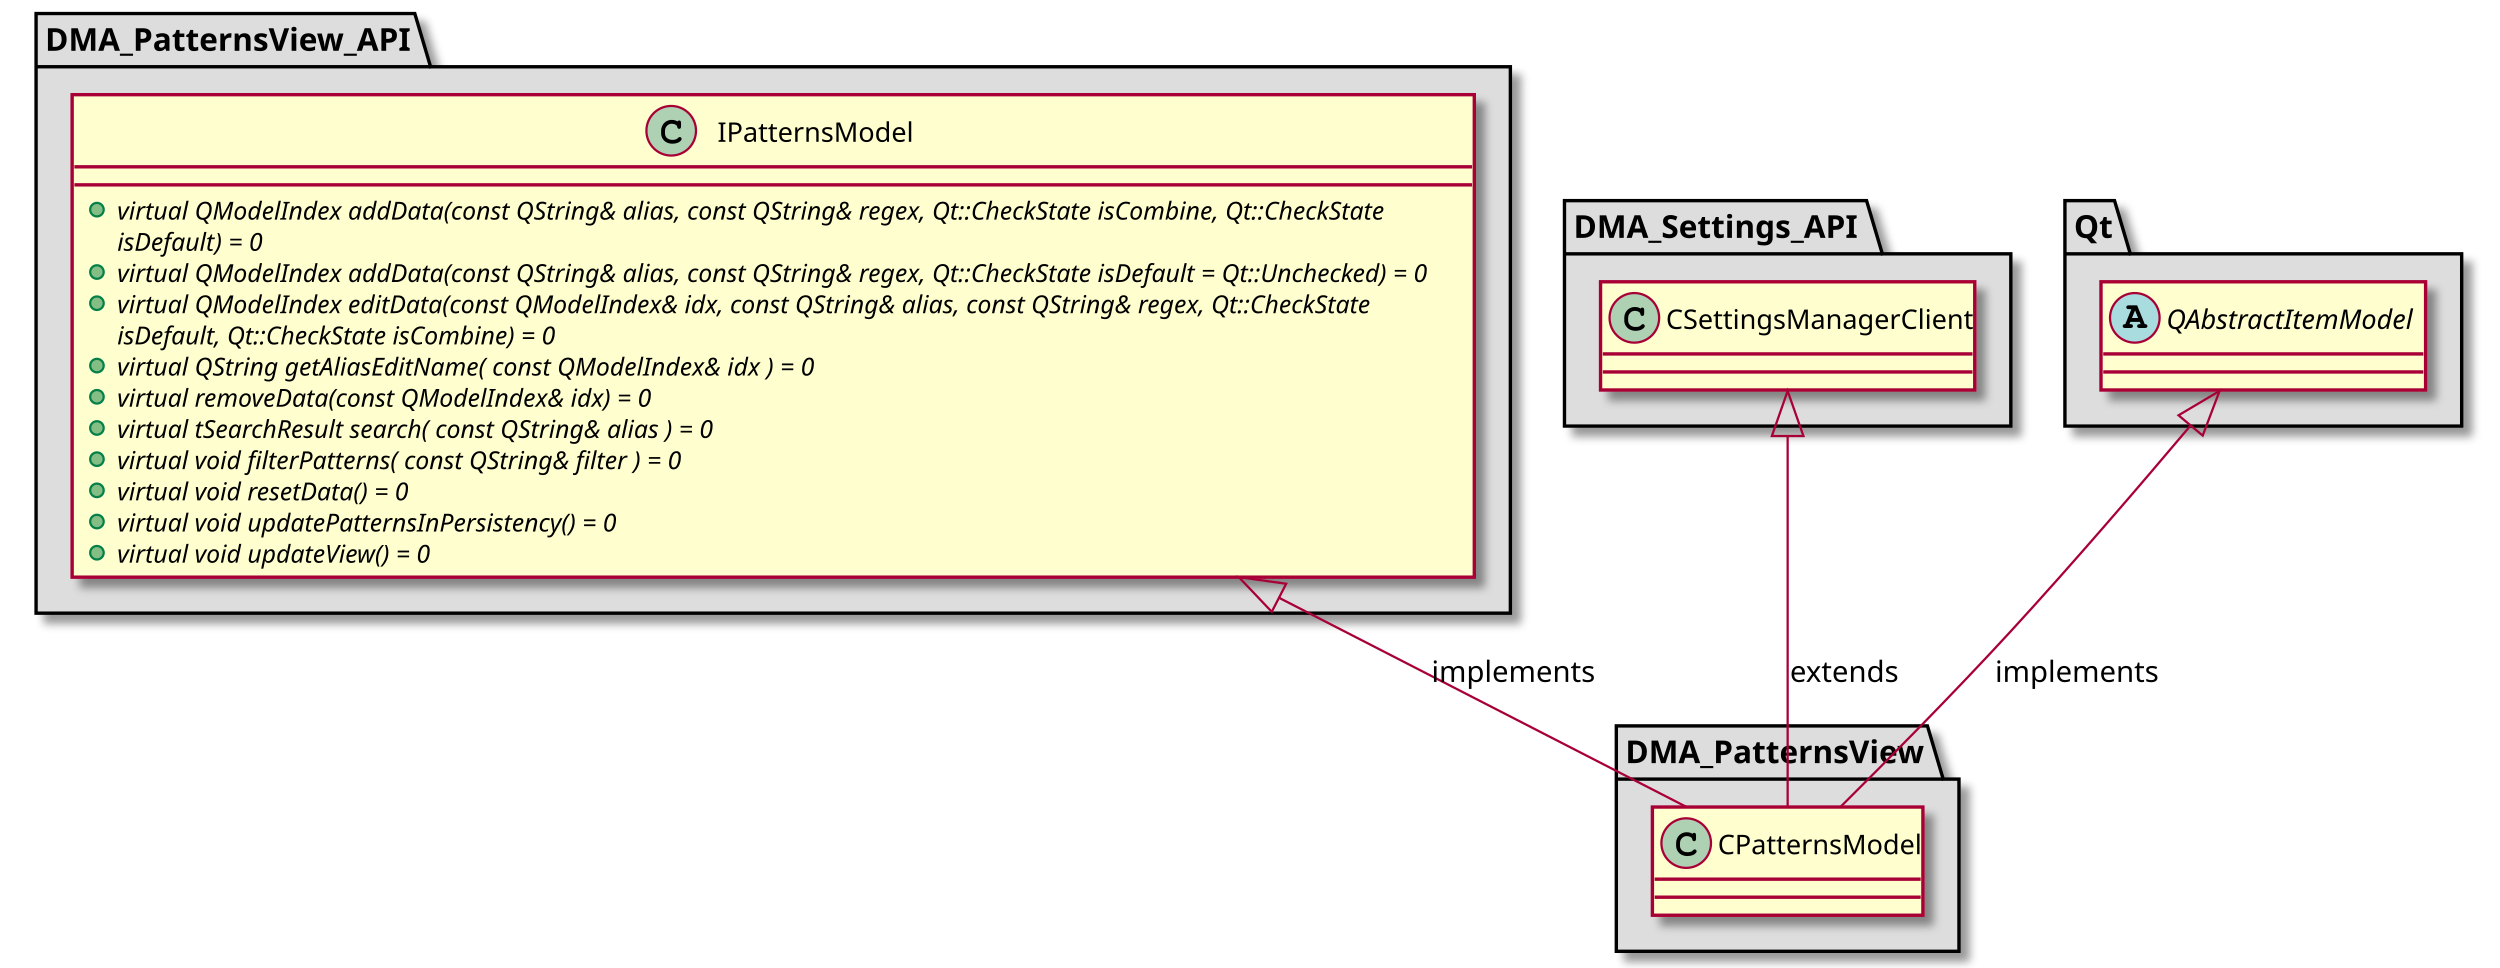
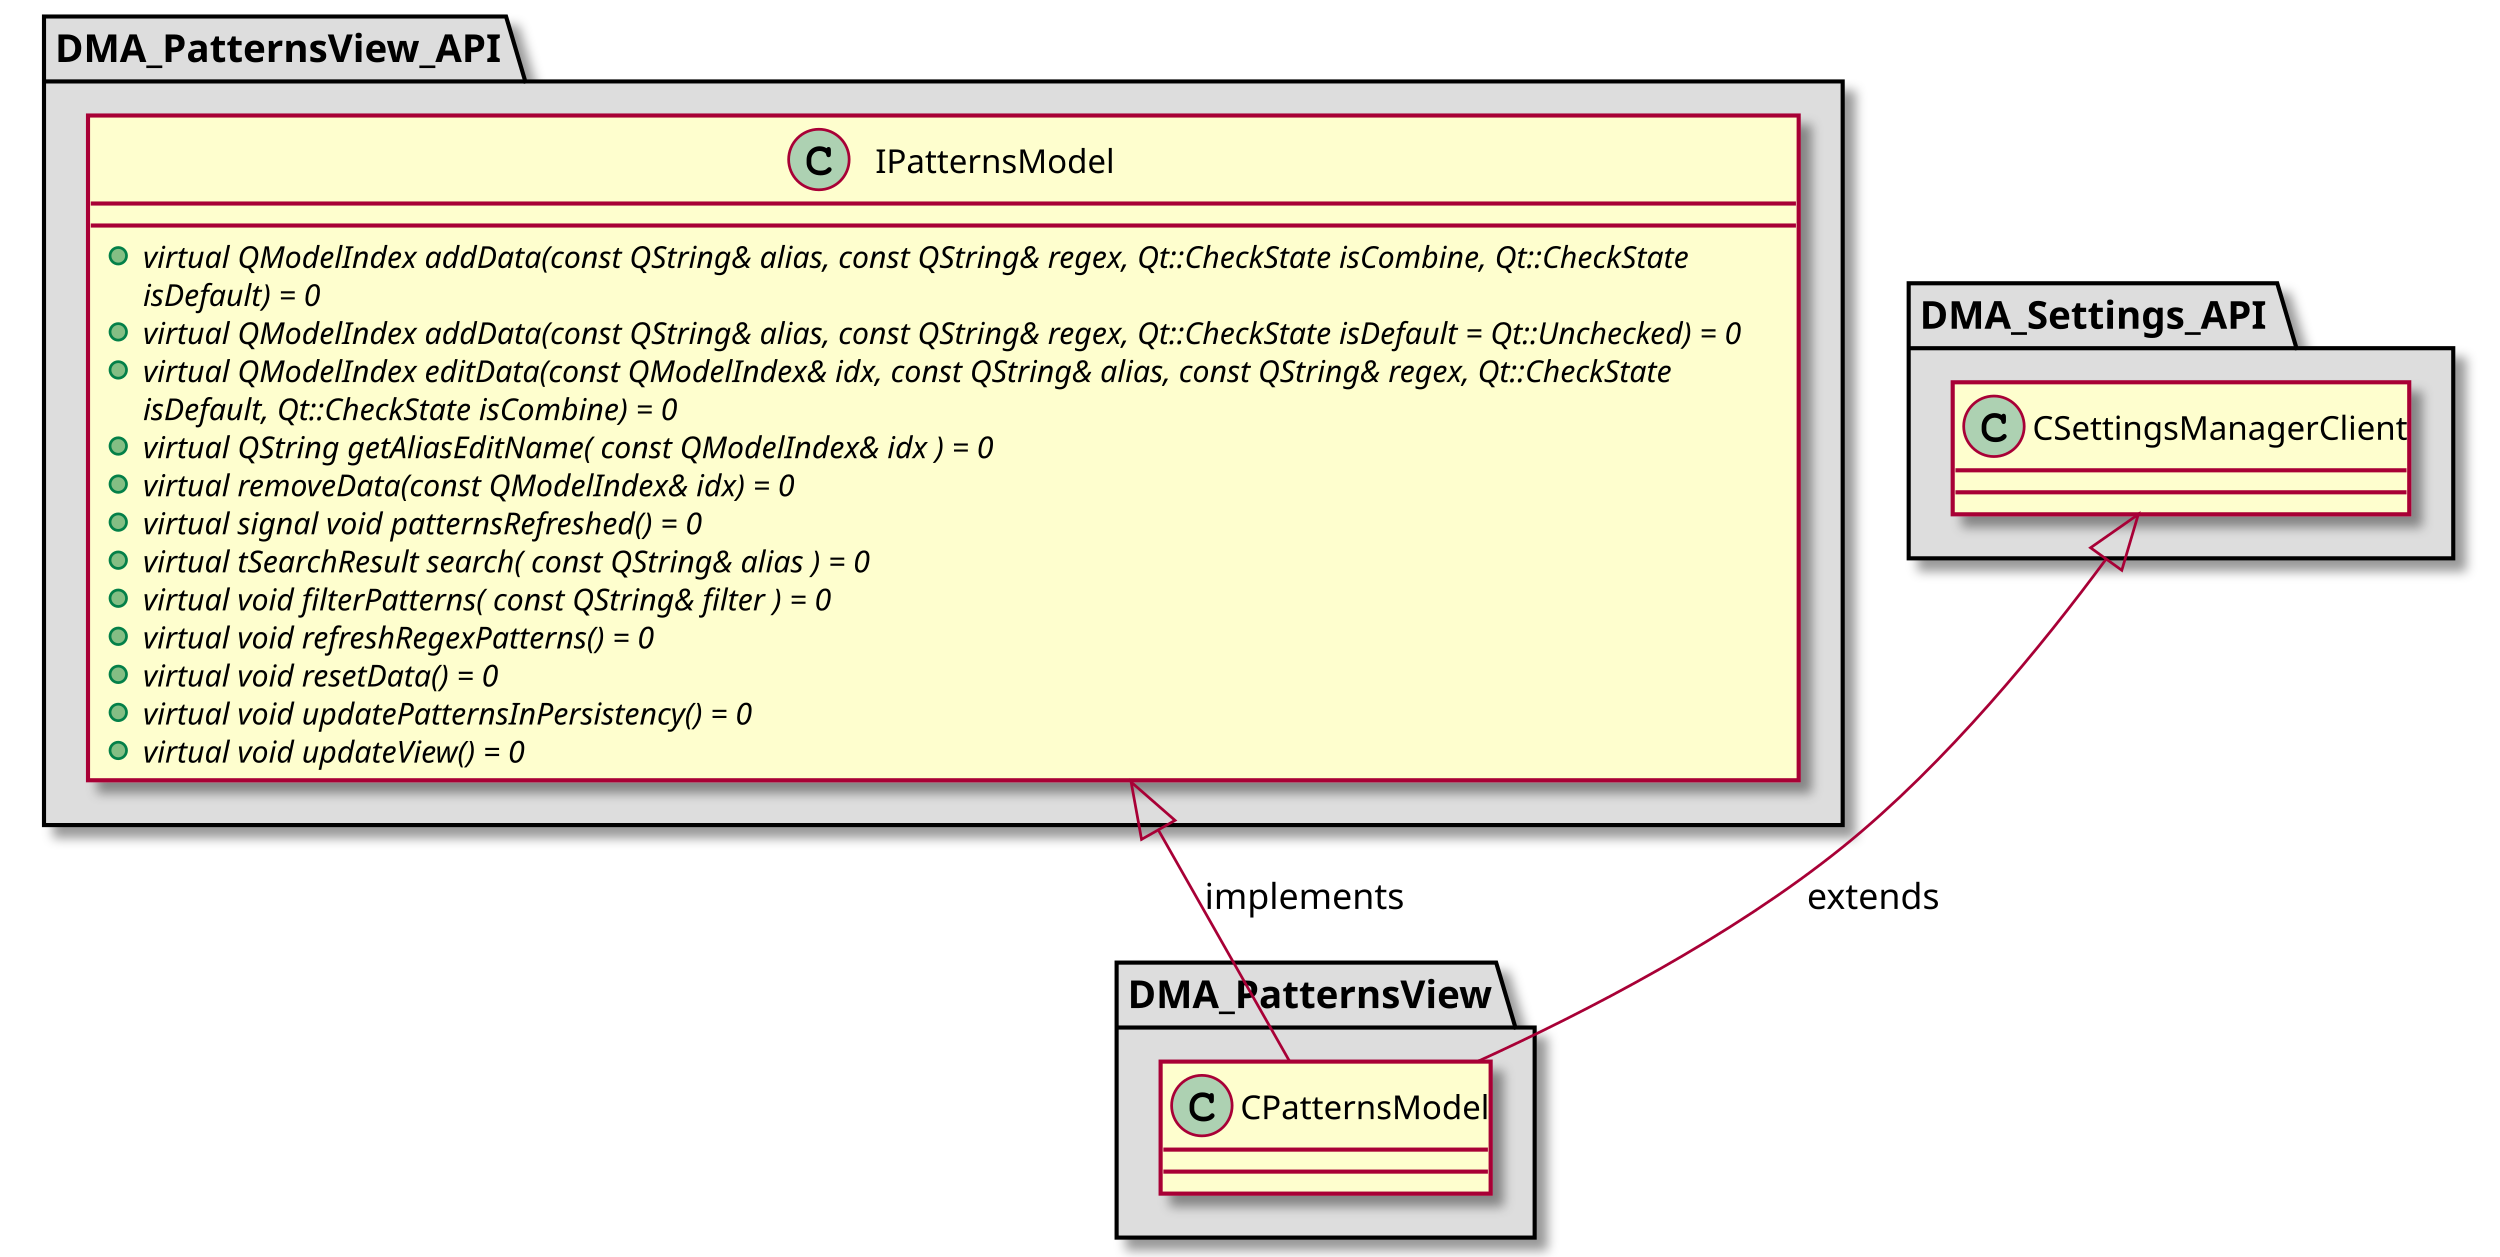
- <svg xmlns="http://www.w3.org/2000/svg" contentScriptType="application/ecmascript" contentStyleType="text/css" height="429px" preserveAspectRatio="none" style="width:1109px;height:429px;background:#FEFEFE;" version="1.1" viewBox="0 0 1109 429" width="1109px" zoomAndPan="magnify">
+ <svg xmlns="http://www.w3.org/2000/svg" contentScriptType="application/ecmascript" contentStyleType="text/css" height="457px" preserveAspectRatio="none" style="width:909px;height:457px;background:#FEFEFE;" version="1.1" viewBox="0 0 909 457" width="909px" zoomAndPan="magnify">
  <defs>
-     <filter height="300%" id="f1ottl96uiexq0" width="300%" x="-1" y="-1">
+     <filter height="300%" id="f1c31n4c52xh5p" width="300%" x="-1" y="-1">
      <feGaussianBlur result="blurOut" stdDeviation="2.0" />
      <feColorMatrix in="blurOut" result="blurOut2" type="matrix" values="0 0 0 0 0 0 0 0 0 0 0 0 0 0 0 0 0 0 .4 0" />
      <feOffset dx="4.0" dy="4.0" in="blurOut2" result="blurOut3" />
      <feBlend in="SourceGraphic" in2="blurOut3" mode="normal" />
    </filter>
  </defs>
  <g>
-     <polygon fill="#DDDDDD" filter="url(#f1ottl96uiexq0)" points="717,322,855,322,862,345.609,869,345.609,869,422,717,422,717,322" style="stroke:#000000;stroke-width:1.5;" />
-     <line style="stroke:#000000;stroke-width:1.5;" x1="717" x2="862" y1="345.609" y2="345.609" />
-     <text fill="#000000" font-family="sans-serif" font-size="14" font-weight="bold" lengthAdjust="spacingAndGlyphs" textLength="132" x="721" y="338.533">DMA_PatternsView</text>
-     <polygon fill="#DDDDDD" filter="url(#f1ottl96uiexq0)" points="16,6,184,6,191,29.609,670,29.609,670,272,16,272,16,6" style="stroke:#000000;stroke-width:1.5;" />
+     <polygon fill="#DDDDDD" filter="url(#f1c31n4c52xh5p)" points="406,350,544,350,551,373.609,558,373.609,558,450,406,450,406,350" style="stroke:#000000;stroke-width:1.5;" />
+     <line style="stroke:#000000;stroke-width:1.5;" x1="406" x2="551" y1="373.609" y2="373.609" />
+     <text fill="#000000" font-family="sans-serif" font-size="14" font-weight="bold" lengthAdjust="spacingAndGlyphs" textLength="132" x="410" y="366.533">DMA_PatternsView</text>
+     <polygon fill="#DDDDDD" filter="url(#f1c31n4c52xh5p)" points="16,6,184,6,191,29.609,670,29.609,670,300,16,300,16,6" style="stroke:#000000;stroke-width:1.5;" />
    <line style="stroke:#000000;stroke-width:1.5;" x1="16" x2="191" y1="29.609" y2="29.609" />
    <text fill="#000000" font-family="sans-serif" font-size="14" font-weight="bold" lengthAdjust="spacingAndGlyphs" textLength="162" x="20" y="22.533">DMA_PatternsView_API</text>
-     <polygon fill="#DDDDDD" filter="url(#f1ottl96uiexq0)" points="694,89,828,89,835,112.609,892,112.609,892,189,694,189,694,89" style="stroke:#000000;stroke-width:1.5;" />
-     <line style="stroke:#000000;stroke-width:1.5;" x1="694" x2="835" y1="112.609" y2="112.609" />
-     <text fill="#000000" font-family="sans-serif" font-size="14" font-weight="bold" lengthAdjust="spacingAndGlyphs" textLength="128" x="698" y="105.533">DMA_Settings_API</text>
-     <polygon fill="#DDDDDD" filter="url(#f1ottl96uiexq0)" points="916,89,938,89,945,112.609,1092,112.609,1092,189,916,189,916,89" style="stroke:#000000;stroke-width:1.5;" />
-     <line style="stroke:#000000;stroke-width:1.5;" x1="916" x2="945" y1="112.609" y2="112.609" />
-     <text fill="#000000" font-family="sans-serif" font-size="14" font-weight="bold" lengthAdjust="spacingAndGlyphs" textLength="16" x="920" y="105.533">Qt</text>
-     <rect codeLine="8" fill="#FEFECE" filter="url(#f1ottl96uiexq0)" height="48" id="CPatternsModel" style="stroke:#A80036;stroke-width:1.5;" width="120" x="733" y="358" />
-     <ellipse cx="748" cy="374" fill="#ADD1B2" rx="11" ry="11" style="stroke:#A80036;stroke-width:1.0;" />
-     <path d="M750.766,369.875 Q750.922,369.656 751.109,369.547 Q751.297,369.438 751.516,369.438 Q751.891,369.438 752.125,369.695 Q752.359,369.953 752.359,370.562 L752.359,372.016 Q752.359,372.625 752.125,372.891 Q751.891,373.156 751.516,373.156 Q751.172,373.156 750.969,372.953 Q750.766,372.766 750.656,372.25 Q750.609,371.891 750.422,371.703 Q750.094,371.328 749.484,371.109 Q748.875,370.891 748.25,370.891 Q747.484,370.891 746.852,371.219 Q746.219,371.547 745.727,372.297 Q745.234,373.047 745.234,374.078 L745.234,375.172 Q745.234,376.406 746.125,377.227 Q747.016,378.047 748.609,378.047 Q749.547,378.047 750.203,377.797 Q750.594,377.641 751.016,377.203 Q751.281,376.938 751.43,376.859 Q751.578,376.781 751.781,376.781 Q752.109,376.781 752.367,377.039 Q752.625,377.297 752.625,377.641 Q752.625,377.984 752.281,378.391 Q751.781,378.969 750.984,379.297 Q749.906,379.75 748.609,379.75 Q747.094,379.75 745.891,379.125 Q744.906,378.625 744.219,377.555 Q743.531,376.484 743.531,375.203 L743.531,374.047 Q743.531,372.719 744.148,371.57 Q744.766,370.422 745.859,369.805 Q746.953,369.188 748.188,369.188 Q748.922,369.188 749.57,369.352 Q750.219,369.516 750.766,369.875 Z " fill="#000000" />
-     <text fill="#000000" font-family="sans-serif" font-size="12" lengthAdjust="spacingAndGlyphs" textLength="88" x="762" y="378.91">CPatternsModel</text>
-     <line style="stroke:#A80036;stroke-width:1.5;" x1="734" x2="852" y1="390" y2="390" />
-     <line style="stroke:#A80036;stroke-width:1.5;" x1="734" x2="852" y1="398" y2="398" />
-     <rect codeLine="17" fill="#FEFECE" filter="url(#f1ottl96uiexq0)" height="214.031" id="IPatternsModel" style="stroke:#A80036;stroke-width:1.5;" width="622" x="32" y="42" />
+     <polygon fill="#DDDDDD" filter="url(#f1c31n4c52xh5p)" points="694,103,828,103,835,126.609,892,126.609,892,203,694,203,694,103" style="stroke:#000000;stroke-width:1.5;" />
+     <line style="stroke:#000000;stroke-width:1.5;" x1="694" x2="835" y1="126.609" y2="126.609" />
+     <text fill="#000000" font-family="sans-serif" font-size="14" font-weight="bold" lengthAdjust="spacingAndGlyphs" textLength="128" x="698" y="119.533">DMA_Settings_API</text>
+     <rect codeLine="8" fill="#FEFECE" filter="url(#f1c31n4c52xh5p)" height="48" id="CPatternsModel" style="stroke:#A80036;stroke-width:1.5;" width="120" x="422" y="386" />
+     <ellipse cx="437" cy="402" fill="#ADD1B2" rx="11" ry="11" style="stroke:#A80036;stroke-width:1.0;" />
+     <path d="M439.766,397.875 Q439.922,397.656 440.109,397.547 Q440.297,397.438 440.516,397.438 Q440.891,397.438 441.125,397.695 Q441.359,397.953 441.359,398.562 L441.359,400.016 Q441.359,400.625 441.125,400.891 Q440.891,401.156 440.516,401.156 Q440.172,401.156 439.969,400.953 Q439.766,400.766 439.656,400.25 Q439.609,399.891 439.422,399.703 Q439.094,399.328 438.484,399.109 Q437.875,398.891 437.25,398.891 Q436.484,398.891 435.852,399.219 Q435.219,399.547 434.727,400.297 Q434.234,401.047 434.234,402.078 L434.234,403.172 Q434.234,404.406 435.125,405.227 Q436.016,406.047 437.609,406.047 Q438.547,406.047 439.203,405.797 Q439.594,405.641 440.016,405.203 Q440.281,404.938 440.43,404.859 Q440.578,404.781 440.781,404.781 Q441.109,404.781 441.367,405.039 Q441.625,405.297 441.625,405.641 Q441.625,405.984 441.281,406.391 Q440.781,406.969 439.984,407.297 Q438.906,407.75 437.609,407.75 Q436.094,407.75 434.891,407.125 Q433.906,406.625 433.219,405.555 Q432.531,404.484 432.531,403.203 L432.531,402.047 Q432.531,400.719 433.148,399.57 Q433.766,398.422 434.859,397.805 Q435.953,397.188 437.188,397.188 Q437.922,397.188 438.57,397.352 Q439.219,397.516 439.766,397.875 Z " fill="#000000" />
+     <text fill="#000000" font-family="sans-serif" font-size="12" lengthAdjust="spacingAndGlyphs" textLength="88" x="451" y="406.91">CPatternsModel</text>
+     <line style="stroke:#A80036;stroke-width:1.5;" x1="423" x2="541" y1="418" y2="418" />
+     <line style="stroke:#A80036;stroke-width:1.5;" x1="423" x2="541" y1="426" y2="426" />
+     <rect codeLine="17" fill="#FEFECE" filter="url(#f1c31n4c52xh5p)" height="241.703" id="IPatternsModel" style="stroke:#A80036;stroke-width:1.5;" width="622" x="32" y="42" />
    <ellipse cx="297.75" cy="58" fill="#ADD1B2" rx="11" ry="11" style="stroke:#A80036;stroke-width:1.0;" />
    <path d="M300.516,53.875 Q300.672,53.656 300.859,53.547 Q301.047,53.438 301.266,53.438 Q301.641,53.438 301.875,53.695 Q302.109,53.953 302.109,54.562 L302.109,56.016 Q302.109,56.625 301.875,56.891 Q301.641,57.156 301.266,57.156 Q300.922,57.156 300.719,56.953 Q300.516,56.766 300.406,56.25 Q300.359,55.891 300.172,55.703 Q299.844,55.328 299.234,55.109 Q298.625,54.891 298,54.891 Q297.234,54.891 296.602,55.219 Q295.969,55.547 295.477,56.297 Q294.984,57.047 294.984,58.078 L294.984,59.172 Q294.984,60.406 295.875,61.227 Q296.766,62.047 298.359,62.047 Q299.297,62.047 299.953,61.797 Q300.344,61.641 300.766,61.203 Q301.031,60.938 301.18,60.859 Q301.328,60.781 301.531,60.781 Q301.859,60.781 302.117,61.039 Q302.375,61.297 302.375,61.641 Q302.375,61.984 302.031,62.391 Q301.531,62.969 300.734,63.297 Q299.656,63.75 298.359,63.75 Q296.844,63.75 295.641,63.125 Q294.656,62.625 293.969,61.555 Q293.281,60.484 293.281,59.203 L293.281,58.047 Q293.281,56.719 293.898,55.57 Q294.516,54.422 295.609,53.805 Q296.703,53.188 297.938,53.188 Q298.672,53.188 299.32,53.352 Q299.969,53.516 300.516,53.875 Z " fill="#000000" />
    <text fill="#000000" font-family="sans-serif" font-size="12" lengthAdjust="spacingAndGlyphs" textLength="82" x="318.25" y="62.91">IPatternsModel</text>
    <line style="stroke:#A80036;stroke-width:1.5;" x1="33" x2="653" y1="74" y2="74" />
    <line style="stroke:#A80036;stroke-width:1.5;" x1="33" x2="653" y1="82" y2="82" />
    <ellipse cx="43" cy="93" fill="#84BE84" rx="3" ry="3" style="stroke:#038048;stroke-width:1.0;" />
    <text fill="#000000" font-family="sans-serif" font-size="11" font-style="italic" lengthAdjust="spacingAndGlyphs" textLength="580" x="52" y="97.419">virtual QModelIndex addData(const QString&amp; alias, const QString&amp; regex, Qt::CheckState isCombine, Qt::CheckState</text>
    <text fill="#000000" font-family="sans-serif" font-size="11" font-style="italic" lengthAdjust="spacingAndGlyphs" textLength="66" x="52" y="111.255">isDefault) = 0</text>
    <ellipse cx="43" cy="120.672" fill="#84BE84" rx="3" ry="3" style="stroke:#038048;stroke-width:1.0;" />
    <text fill="#000000" font-family="sans-serif" font-size="11" font-style="italic" lengthAdjust="spacingAndGlyphs" textLength="596" x="52" y="125.091">virtual QModelIndex addData(const QString&amp; alias, const QString&amp; regex, Qt::CheckState isDefault = Qt::Unchecked) = 0</text>
    <ellipse cx="43" cy="134.508" fill="#84BE84" rx="3" ry="3" style="stroke:#038048;stroke-width:1.0;" />
    <text fill="#000000" font-family="sans-serif" font-size="11" font-style="italic" lengthAdjust="spacingAndGlyphs" textLength="569" x="52" y="138.927">virtual QModelIndex editData(const QModelIndex&amp; idx, const QString&amp; alias, const QString&amp; regex, Qt::CheckState</text>
    <text fill="#000000" font-family="sans-serif" font-size="11" font-style="italic" lengthAdjust="spacingAndGlyphs" textLength="204" x="52" y="152.763">isDefault, Qt::CheckState isCombine) = 0</text>
    <ellipse cx="43" cy="162.18" fill="#84BE84" rx="3" ry="3" style="stroke:#038048;stroke-width:1.0;" />
    <text fill="#000000" font-family="sans-serif" font-size="11" font-style="italic" lengthAdjust="spacingAndGlyphs" textLength="315" x="52" y="166.599">virtual QString getAliasEditName( const QModelIndex&amp; idx ) = 0</text>
    <ellipse cx="43" cy="176.016" fill="#84BE84" rx="3" ry="3" style="stroke:#038048;stroke-width:1.0;" />
    <text fill="#000000" font-family="sans-serif" font-size="11" font-style="italic" lengthAdjust="spacingAndGlyphs" textLength="239" x="52" y="180.435">virtual removeData(const QModelIndex&amp; idx) = 0</text>
    <ellipse cx="43" cy="189.852" fill="#84BE84" rx="3" ry="3" style="stroke:#038048;stroke-width:1.0;" />
-     <text fill="#000000" font-family="sans-serif" font-size="11" font-style="italic" lengthAdjust="spacingAndGlyphs" textLength="274" x="52" y="194.27">virtual tSearchResult search( const QString&amp; alias ) = 0</text>
+     <text fill="#000000" font-family="sans-serif" font-size="11" font-style="italic" lengthAdjust="spacingAndGlyphs" textLength="206" x="52" y="194.27">virtual signal void patternsRefreshed() = 0</text>
    <ellipse cx="43" cy="203.688" fill="#84BE84" rx="3" ry="3" style="stroke:#038048;stroke-width:1.0;" />
-     <text fill="#000000" font-family="sans-serif" font-size="11" font-style="italic" lengthAdjust="spacingAndGlyphs" textLength="251" x="52" y="208.106">virtual void filterPatterns( const QString&amp; filter ) = 0</text>
+     <text fill="#000000" font-family="sans-serif" font-size="11" font-style="italic" lengthAdjust="spacingAndGlyphs" textLength="274" x="52" y="208.106">virtual tSearchResult search( const QString&amp; alias ) = 0</text>
    <ellipse cx="43" cy="217.523" fill="#84BE84" rx="3" ry="3" style="stroke:#038048;stroke-width:1.0;" />
-     <text fill="#000000" font-family="sans-serif" font-size="11" font-style="italic" lengthAdjust="spacingAndGlyphs" textLength="130" x="52" y="221.942">virtual void resetData() = 0</text>
+     <text fill="#000000" font-family="sans-serif" font-size="11" font-style="italic" lengthAdjust="spacingAndGlyphs" textLength="251" x="52" y="221.942">virtual void filterPatterns( const QString&amp; filter ) = 0</text>
    <ellipse cx="43" cy="231.359" fill="#84BE84" rx="3" ry="3" style="stroke:#038048;stroke-width:1.0;" />
-     <text fill="#000000" font-family="sans-serif" font-size="11" font-style="italic" lengthAdjust="spacingAndGlyphs" textLength="223" x="52" y="235.778">virtual void updatePatternsInPersistency() = 0</text>
+     <text fill="#000000" font-family="sans-serif" font-size="11" font-style="italic" lengthAdjust="spacingAndGlyphs" textLength="190" x="52" y="235.778">virtual void refreshRegexPatterns() = 0</text>
    <ellipse cx="43" cy="245.195" fill="#84BE84" rx="3" ry="3" style="stroke:#038048;stroke-width:1.0;" />
-     <text fill="#000000" font-family="sans-serif" font-size="11" font-style="italic" lengthAdjust="spacingAndGlyphs" textLength="138" x="52" y="249.614">virtual void updateView() = 0</text>
-     <rect codeLine="36" fill="#FEFECE" filter="url(#f1ottl96uiexq0)" height="48" id="CSettingsManagerClient" style="stroke:#A80036;stroke-width:1.5;" width="166" x="710" y="125" />
-     <ellipse cx="725" cy="141" fill="#ADD1B2" rx="11" ry="11" style="stroke:#A80036;stroke-width:1.0;" />
-     <path d="M727.766,136.875 Q727.922,136.656 728.109,136.547 Q728.297,136.438 728.516,136.438 Q728.891,136.438 729.125,136.695 Q729.359,136.953 729.359,137.562 L729.359,139.016 Q729.359,139.625 729.125,139.891 Q728.891,140.156 728.516,140.156 Q728.172,140.156 727.969,139.953 Q727.766,139.766 727.656,139.25 Q727.609,138.891 727.422,138.703 Q727.094,138.328 726.484,138.109 Q725.875,137.891 725.25,137.891 Q724.484,137.891 723.852,138.219 Q723.219,138.547 722.727,139.297 Q722.234,140.047 722.234,141.078 L722.234,142.172 Q722.234,143.406 723.125,144.227 Q724.016,145.047 725.609,145.047 Q726.547,145.047 727.203,144.797 Q727.594,144.641 728.016,144.203 Q728.281,143.938 728.43,143.859 Q728.578,143.781 728.781,143.781 Q729.109,143.781 729.367,144.039 Q729.625,144.297 729.625,144.641 Q729.625,144.984 729.281,145.391 Q728.781,145.969 727.984,146.297 Q726.906,146.75 725.609,146.75 Q724.094,146.75 722.891,146.125 Q721.906,145.625 721.219,144.555 Q720.531,143.484 720.531,142.203 L720.531,141.047 Q720.531,139.719 721.148,138.57 Q721.766,137.422 722.859,136.805 Q723.953,136.188 725.188,136.188 Q725.922,136.188 726.57,136.352 Q727.219,136.516 727.766,136.875 Z " fill="#000000" />
-     <text fill="#000000" font-family="sans-serif" font-size="12" lengthAdjust="spacingAndGlyphs" textLength="134" x="739" y="145.91">CSettingsManagerClient</text>
-     <line style="stroke:#A80036;stroke-width:1.5;" x1="711" x2="875" y1="157" y2="157" />
-     <line style="stroke:#A80036;stroke-width:1.5;" x1="711" x2="875" y1="165" y2="165" />
-     <rect codeLine="45" fill="#FEFECE" filter="url(#f1ottl96uiexq0)" height="48" id="QAbstractItemModel" style="stroke:#A80036;stroke-width:1.5;" width="144" x="932" y="125" />
-     <ellipse cx="947" cy="141" fill="#A9DCDF" rx="11" ry="11" style="stroke:#A80036;stroke-width:1.0;" />
-     <path d="M949.188,142.766 L945.047,142.766 L944.625,143.797 L945.047,143.797 Q945.656,143.797 945.922,144.031 Q946.188,144.266 946.188,144.656 Q946.188,145.031 945.922,145.266 Q945.656,145.5 945.047,145.5 L942.75,145.5 Q942.141,145.5 941.883,145.266 Q941.625,145.031 941.625,144.641 Q941.625,144.266 941.898,144.023 Q942.172,143.781 942.797,143.797 L945.469,137.141 L944.359,137.141 Q943.75,137.141 943.484,136.906 Q943.219,136.672 943.219,136.281 Q943.219,135.906 943.484,135.672 Q943.75,135.438 944.359,135.438 L948.031,135.438 L951.422,143.797 Q952.016,143.797 952.203,143.938 Q952.594,144.203 952.594,144.656 Q952.594,145.031 952.336,145.266 Q952.078,145.5 951.469,145.5 L949.172,145.5 Q948.562,145.5 948.297,145.266 Q948.031,145.031 948.031,144.641 Q948.031,144.266 948.297,144.031 Q948.562,143.797 949.172,143.797 L949.594,143.797 L949.188,142.766 Z M948.469,141.062 L947.109,137.688 L945.734,141.062 L948.469,141.062 Z " fill="#000000" />
-     <text fill="#000000" font-family="sans-serif" font-size="12" font-style="italic" lengthAdjust="spacingAndGlyphs" textLength="112" x="961" y="145.91">QAbstractItemModel</text>
-     <line style="stroke:#A80036;stroke-width:1.5;" x1="933" x2="1075" y1="157" y2="157" />
-     <line style="stroke:#A80036;stroke-width:1.5;" x1="933" x2="1075" y1="165" y2="165" />
-     <path codeLine="52" d="M793,193.59 C793,242.366 793,319.556 793,357.861 " fill="none" id="CSettingsManagerClient-backto-CPatternsModel" style="stroke:#A80036;stroke-width:1.0;" />
-     <polygon fill="none" points="786,193.421,793,173.421,800,193.421,786,193.421" style="stroke:#A80036;stroke-width:1.0;" />
-     <text fill="#000000" font-family="sans-serif" font-size="13" lengthAdjust="spacingAndGlyphs" textLength="46" x="794" y="302.495">extends</text>
-     <path codeLine="53" d="M567.47,265.228 C636.115,300.466 704.826,335.738 748.045,357.923 " fill="none" id="IPatternsModel-backto-CPatternsModel" style="stroke:#A80036;stroke-width:1.0;" />
-     <polygon fill="none" points="564.157,271.396,549.561,256.035,570.551,258.941,564.157,271.396" style="stroke:#A80036;stroke-width:1.0;" />
-     <text fill="#000000" font-family="sans-serif" font-size="13" lengthAdjust="spacingAndGlyphs" textLength="67" x="635" y="302.495">implements</text>
-     <path codeLine="54" d="M971.713,188.78 C949.673,214.925 919.582,249.991 892,280 C866.911,307.297 836.975,337.532 816.64,357.741 " fill="none" id="QAbstractItemModel-backto-CPatternsModel" style="stroke:#A80036;stroke-width:1.0;" />
-     <polygon fill="none" points="966.395,184.227,984.613,173.405,977.12,193.226,966.395,184.227" style="stroke:#A80036;stroke-width:1.0;" />
-     <text fill="#000000" font-family="sans-serif" font-size="13" lengthAdjust="spacingAndGlyphs" textLength="67" x="885" y="302.495">implements</text>
+     <text fill="#000000" font-family="sans-serif" font-size="11" font-style="italic" lengthAdjust="spacingAndGlyphs" textLength="130" x="52" y="249.614">virtual void resetData() = 0</text>
+     <ellipse cx="43" cy="259.031" fill="#84BE84" rx="3" ry="3" style="stroke:#038048;stroke-width:1.0;" />
+     <text fill="#000000" font-family="sans-serif" font-size="11" font-style="italic" lengthAdjust="spacingAndGlyphs" textLength="223" x="52" y="263.45">virtual void updatePatternsInPersistency() = 0</text>
+     <ellipse cx="43" cy="272.867" fill="#84BE84" rx="3" ry="3" style="stroke:#038048;stroke-width:1.0;" />
+     <text fill="#000000" font-family="sans-serif" font-size="11" font-style="italic" lengthAdjust="spacingAndGlyphs" textLength="138" x="52" y="277.286">virtual void updateView() = 0</text>
+     <rect codeLine="38" fill="#FEFECE" filter="url(#f1c31n4c52xh5p)" height="48" id="CSettingsManagerClient" style="stroke:#A80036;stroke-width:1.5;" width="166" x="710" y="139" />
+     <ellipse cx="725" cy="155" fill="#ADD1B2" rx="11" ry="11" style="stroke:#A80036;stroke-width:1.0;" />
+     <path d="M727.766,150.875 Q727.922,150.656 728.109,150.547 Q728.297,150.438 728.516,150.438 Q728.891,150.438 729.125,150.695 Q729.359,150.953 729.359,151.562 L729.359,153.016 Q729.359,153.625 729.125,153.891 Q728.891,154.156 728.516,154.156 Q728.172,154.156 727.969,153.953 Q727.766,153.766 727.656,153.25 Q727.609,152.891 727.422,152.703 Q727.094,152.328 726.484,152.109 Q725.875,151.891 725.25,151.891 Q724.484,151.891 723.852,152.219 Q723.219,152.547 722.727,153.297 Q722.234,154.047 722.234,155.078 L722.234,156.172 Q722.234,157.406 723.125,158.227 Q724.016,159.047 725.609,159.047 Q726.547,159.047 727.203,158.797 Q727.594,158.641 728.016,158.203 Q728.281,157.938 728.43,157.859 Q728.578,157.781 728.781,157.781 Q729.109,157.781 729.367,158.039 Q729.625,158.297 729.625,158.641 Q729.625,158.984 729.281,159.391 Q728.781,159.969 727.984,160.297 Q726.906,160.75 725.609,160.75 Q724.094,160.75 722.891,160.125 Q721.906,159.625 721.219,158.555 Q720.531,157.484 720.531,156.203 L720.531,155.047 Q720.531,153.719 721.148,152.57 Q721.766,151.422 722.859,150.805 Q723.953,150.188 725.188,150.188 Q725.922,150.188 726.57,150.352 Q727.219,150.516 727.766,150.875 Z " fill="#000000" />
+     <text fill="#000000" font-family="sans-serif" font-size="12" lengthAdjust="spacingAndGlyphs" textLength="134" x="739" y="159.91">CSettingsManagerClient</text>
+     <line style="stroke:#A80036;stroke-width:1.5;" x1="711" x2="875" y1="171" y2="171" />
+     <line style="stroke:#A80036;stroke-width:1.5;" x1="711" x2="875" y1="179" y2="179" />
+     <path codeLine="45" d="M765.742,203.341 C742.786,234.46 707.729,277.587 670,308 C629.471,340.669 576.801,367.901 537.525,385.824 " fill="none" id="CSettingsManagerClient-backto-CPatternsModel" style="stroke:#A80036;stroke-width:1.0;" />
+     <polygon fill="none" points="760.124,199.163,777.488,187.019,771.487,207.341,760.124,199.163" style="stroke:#A80036;stroke-width:1.0;" />
+     <text fill="#000000" font-family="sans-serif" font-size="13" lengthAdjust="spacingAndGlyphs" textLength="46" x="657" y="330.495">extends</text>
+     <path codeLine="46" d="M421.3,302.01 C439.792,334.605 457.44,365.711 468.892,385.896 " fill="none" id="IPatternsModel-backto-CPatternsModel" style="stroke:#A80036;stroke-width:1.0;" />
+     <polygon fill="none" points="415.059,305.196,411.278,284.347,427.236,298.288,415.059,305.196" style="stroke:#A80036;stroke-width:1.0;" />
+     <text fill="#000000" font-family="sans-serif" font-size="13" lengthAdjust="spacingAndGlyphs" textLength="67" x="438" y="330.495">implements</text>
  </g>
</svg>
